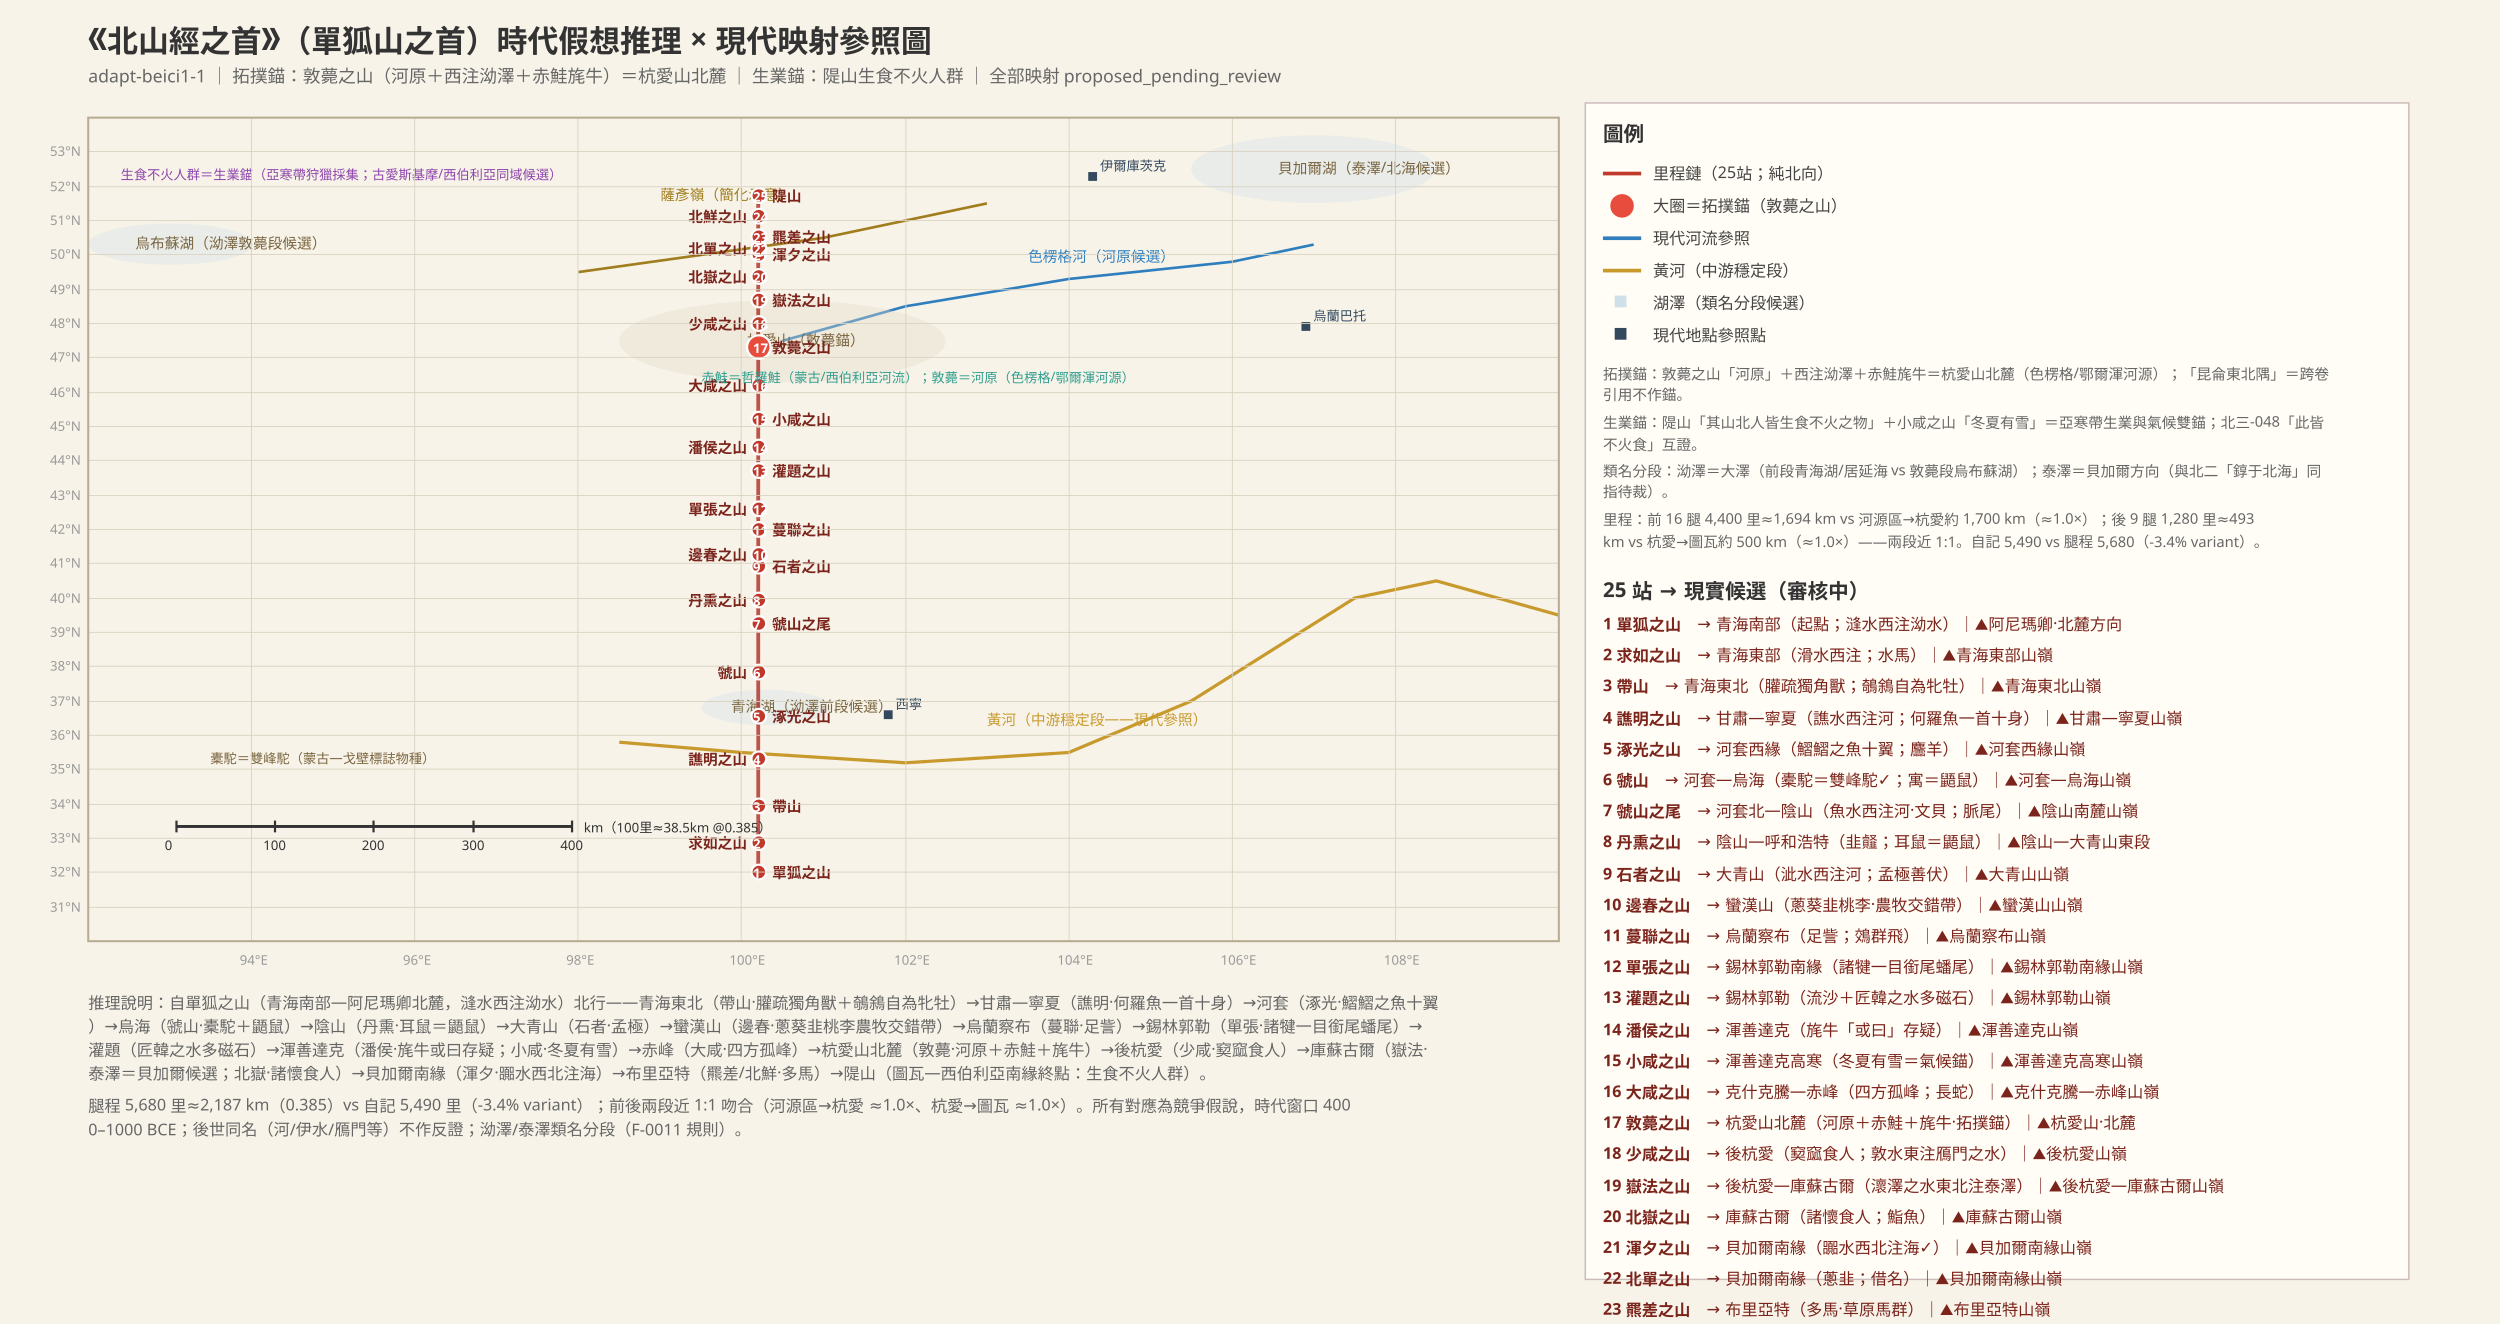
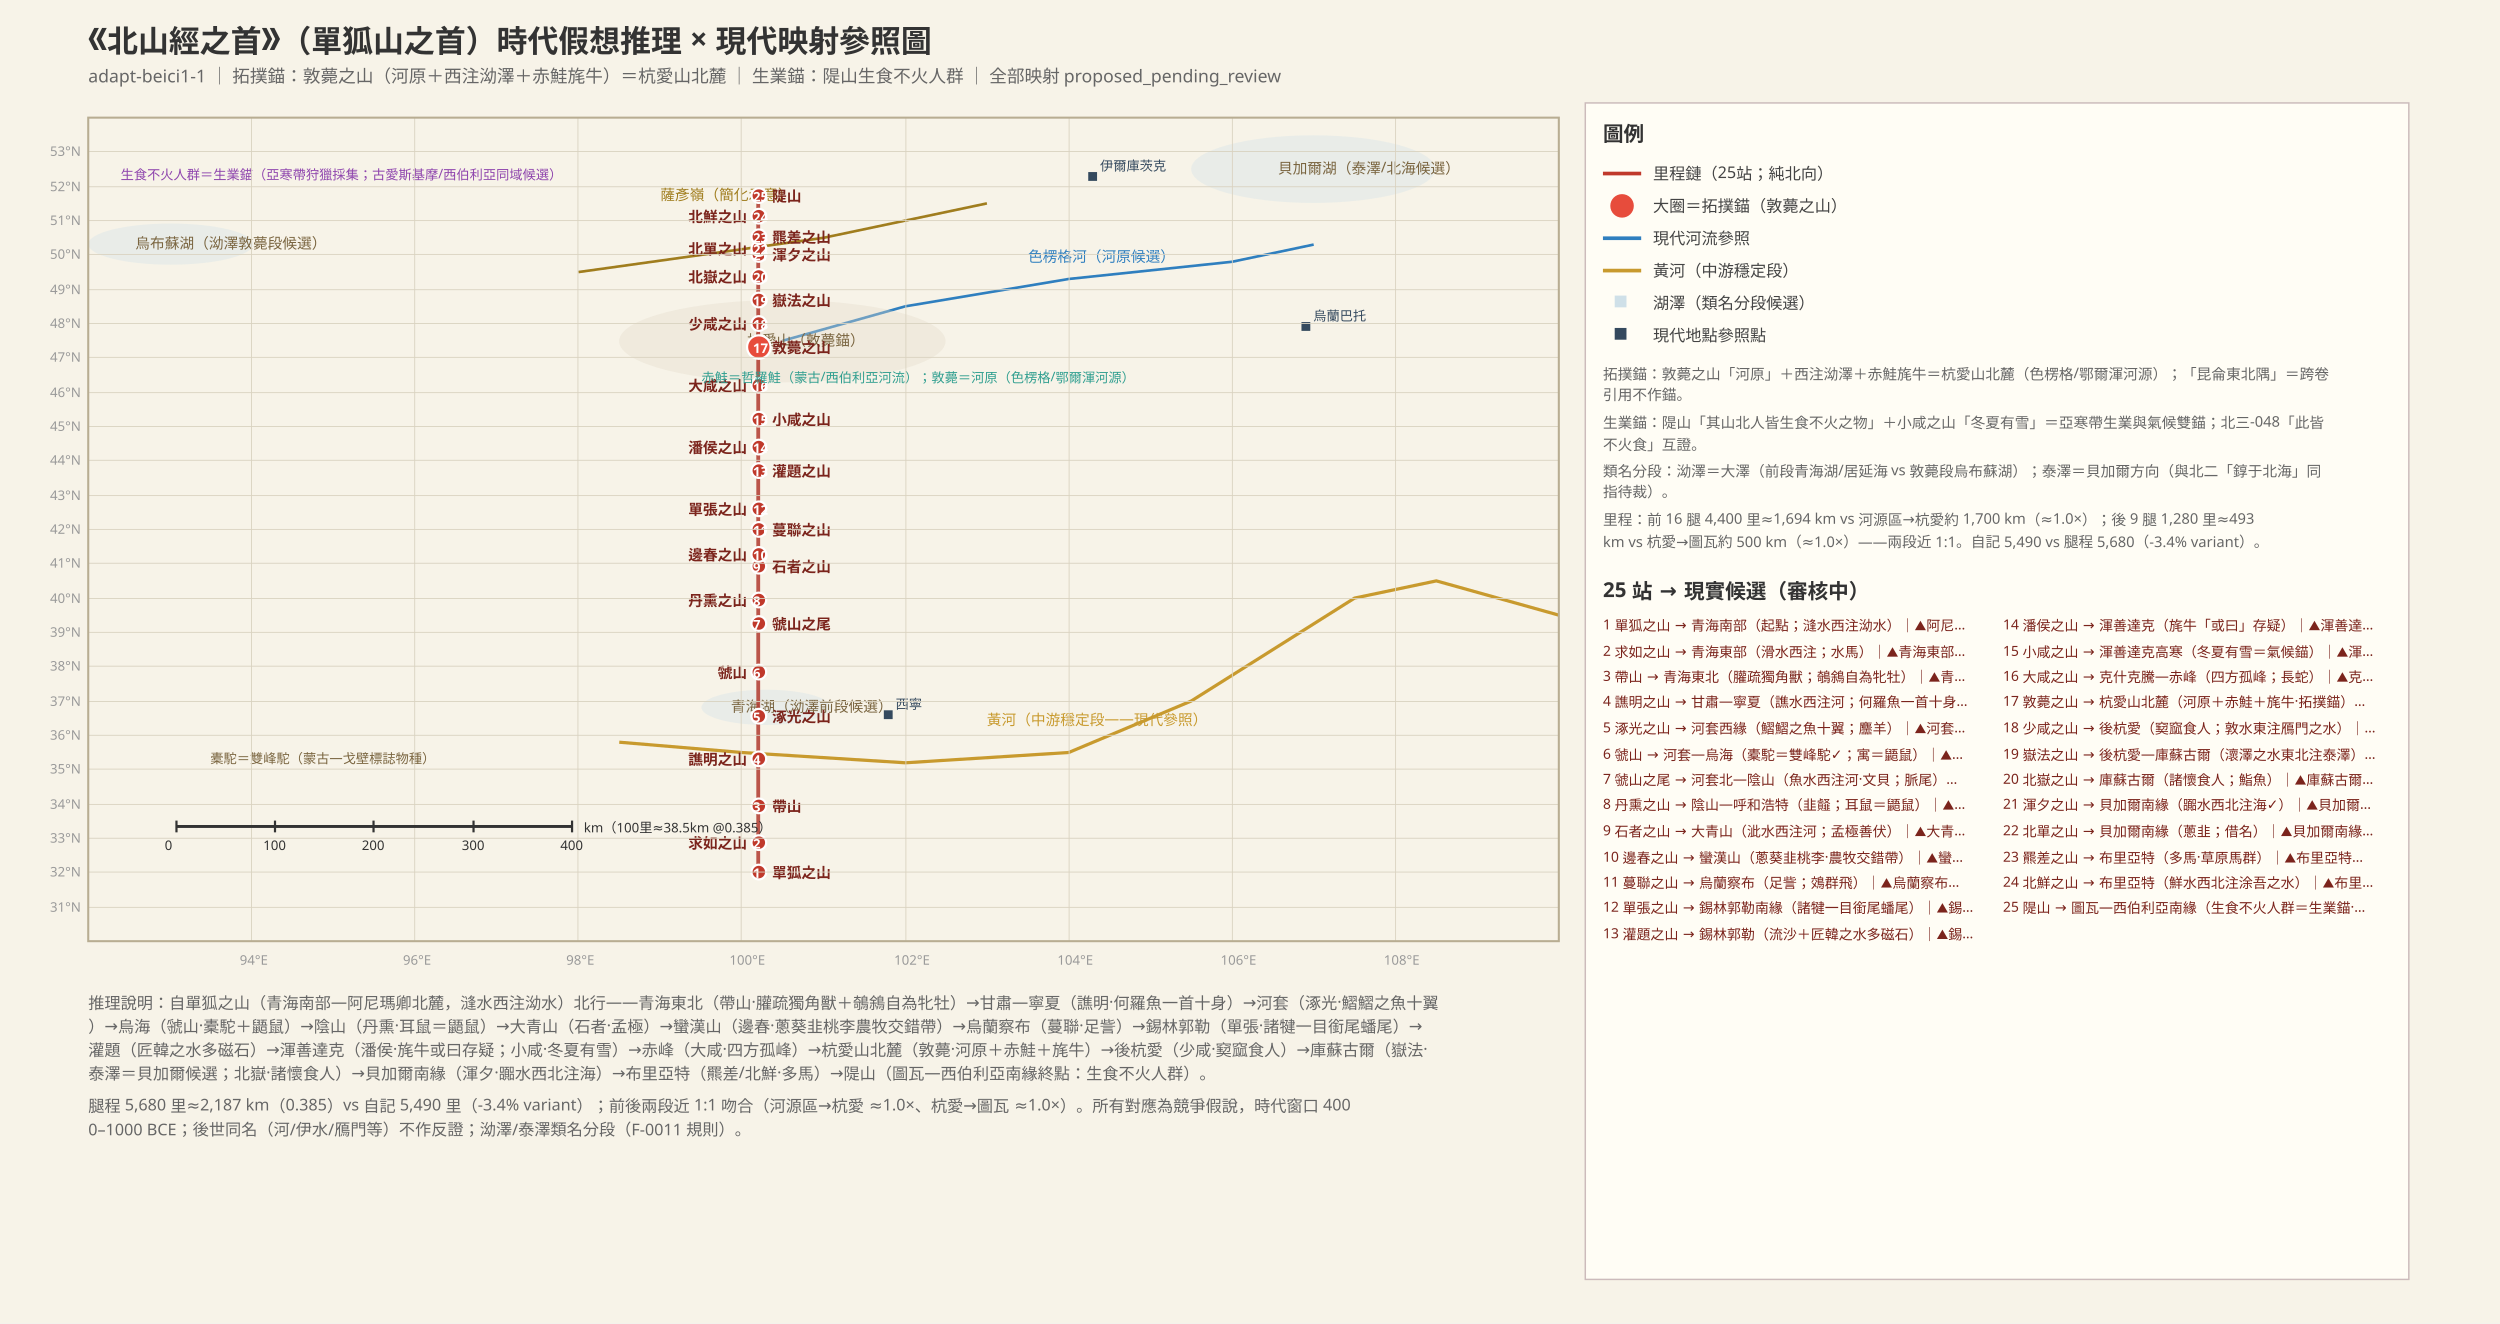
<svg xmlns="http://www.w3.org/2000/svg" width="1700" height="900" font-family="PingFang SC, Hiragino Sans GB, Microsoft YaHei, sans-serif">
  <rect width="1700" height="900" fill="#f7f3e8" />
  <defs>
    <marker id="arr" markerWidth="8" markerHeight="8" refX="7" refY="3" orient="auto">
      <path d="M0,0 L7,3 L0,6 Z" fill="#555" />
    </marker>
    <pattern id="sand" width="8" height="8" patternUnits="userSpaceOnUse">
      <rect width="8" height="8" fill="#efe3c0" />
      <circle cx="2" cy="2" r="0.8" fill="#d6b96a" />
      <circle cx="6" cy="6" r="0.8" fill="#d6b96a" />
    </pattern>
    <clipPath id="mapclip">
      <rect x="60" y="80" width="1000" height="560" />
    </clipPath>
  </defs>
  <text x="60" y="34" font-size="21" font-weight="bold" fill="#333">《北山經之首》（單狐山之首）時代假想推理 × 現代映射參照圖</text>
  <text x="60" y="56" font-size="12" fill="#666">adapt-beici1-1 ｜ 拓撲錨：敦薨之山（河原＋西注泑澤＋赤鮭旄牛）＝杭愛山北麓 ｜ 生業錨：隄山生食不火人群 ｜ 全部映射 proposed_pending_review</text>
  <g clip-path="url(#mapclip)">
    <polyline points="421.1,504.7 504.4,511.7 615.6,518.7 726.7,511.7 810.0,476.7 865.6,441.7 921.1,406.7 976.7,395.0 1060.0,418.3 1104.4,453.3 1087.8,500.0" fill="none" stroke="#c89a2e" stroke-width="2.2" />
    <text x="671" y="493" font-size="10" fill="#c89a2e">黃河（中游穩定段——現代參照）</text>
    <polyline points="532.2,231.7 615.6,208.3 726.7,189.7 837.8,178.0 893.3,166.3" fill="none" stroke="#2f7fbf" stroke-width="1.8" />
    <text x="699" y="178" font-size="10" fill="#2f7fbf">色楞格河（河原候選）</text>
    <ellipse cx="521" cy="481" rx="44" ry="12" fill="#cfe0e8" opacity="0.35" />
    <text x="497" y="484" font-size="10" fill="#7a6540">青海湖（泑澤前段候選）</text>
    <ellipse cx="532" cy="232" rx="111" ry="28" fill="#e2d9c8" opacity="0.35" />
    <text x="508" y="235" font-size="10" fill="#7a6540">杭愛山（敦薨錨）</text>
    <ellipse cx="893" cy="115" rx="83" ry="23" fill="#cfe0e8" opacity="0.35" />
    <text x="869" y="118" font-size="10" fill="#7a6540">貝加爾湖（泰澤/北海候選）</text>
    <ellipse cx="116" cy="166" rx="56" ry="14" fill="#cfe0e8" opacity="0.35" />
    <text x="92" y="169" font-size="10" fill="#7a6540">烏布蘇湖（泑澤敦薨段候選）</text>
    <polyline points="393.3,185.0 560.0,161.7 671.1,138.3" fill="none" stroke="#a07d1e" stroke-width="1.8" />
    <text x="449" y="136" font-size="10" fill="#a07d1e">薩彥嶺（簡化示意）</text>
    <polyline points="515.6,592.9 515.6,572.6 515.6,548.3 515.6,515.9 515.6,487.4 515.6,456.6 515.6,424.2 515.6,408.1 515.6,385.4 515.6,376.6 515.6,360.2 515.6,345.8 515.6,319.9 515.6,303.5 515.6,284.9 515.6,262.2 515.6,236.3 515.6,220.2 515.6,203.9 515.6,187.8 515.6,173.1 515.6,169.1 515.6,161.0 515.6,146.5 515.6,132.7" fill="none" stroke="#b03a2e" stroke-width="2.6" opacity="0.85" />
    <circle cx="516" cy="593" r="5" fill="#c0392b" stroke="#fff" stroke-width="1.5" />
    <text x="512" y="597" font-size="9" fill="#fff" font-weight="bold">1</text>
    <text x="525" y="597" font-size="10" fill="#7b241c" font-weight="bold">單狐之山</text>
    <circle cx="516" cy="573" r="5" fill="#c0392b" stroke="#fff" stroke-width="1.5" />
    <text x="512" y="577" font-size="9" fill="#fff" font-weight="bold">2</text>
    <text x="468" y="577" font-size="10" fill="#7b241c" font-weight="bold">求如之山</text>
    <circle cx="516" cy="548" r="5" fill="#c0392b" stroke="#fff" stroke-width="1.5" />
    <text x="512" y="552" font-size="9" fill="#fff" font-weight="bold">3</text>
    <text x="525" y="552" font-size="10" fill="#7b241c" font-weight="bold">帶山</text>
    <circle cx="516" cy="516" r="5" fill="#c0392b" stroke="#fff" stroke-width="1.5" />
    <text x="512" y="520" font-size="9" fill="#fff" font-weight="bold">4</text>
    <text x="468" y="520" font-size="10" fill="#7b241c" font-weight="bold">譙明之山</text>
    <circle cx="516" cy="487" r="5" fill="#c0392b" stroke="#fff" stroke-width="1.5" />
    <text x="512" y="491" font-size="9" fill="#fff" font-weight="bold">5</text>
    <text x="525" y="491" font-size="10" fill="#7b241c" font-weight="bold">涿光之山</text>
    <circle cx="516" cy="457" r="5" fill="#c0392b" stroke="#fff" stroke-width="1.5" />
    <text x="512" y="461" font-size="9" fill="#fff" font-weight="bold">6</text>
    <text x="488" y="461" font-size="10" fill="#7b241c" font-weight="bold">虢山</text>
    <circle cx="516" cy="424" r="5" fill="#c0392b" stroke="#fff" stroke-width="1.5" />
    <text x="512" y="428" font-size="9" fill="#fff" font-weight="bold">7</text>
    <text x="525" y="428" font-size="10" fill="#7b241c" font-weight="bold">虢山之尾</text>
    <circle cx="516" cy="408" r="5" fill="#c0392b" stroke="#fff" stroke-width="1.5" />
    <text x="512" y="412" font-size="9" fill="#fff" font-weight="bold">8</text>
    <text x="468" y="412" font-size="10" fill="#7b241c" font-weight="bold">丹熏之山</text>
    <circle cx="516" cy="385" r="5" fill="#c0392b" stroke="#fff" stroke-width="1.5" />
    <text x="512" y="389" font-size="9" fill="#fff" font-weight="bold">9</text>
    <text x="525" y="389" font-size="10" fill="#7b241c" font-weight="bold">石者之山</text>
    <circle cx="516" cy="377" r="5" fill="#c0392b" stroke="#fff" stroke-width="1.5" />
    <text x="512" y="381" font-size="9" fill="#fff" font-weight="bold">10</text>
    <text x="468" y="381" font-size="10" fill="#7b241c" font-weight="bold">邊春之山</text>
    <circle cx="516" cy="360" r="5" fill="#c0392b" stroke="#fff" stroke-width="1.5" />
    <text x="512" y="364" font-size="9" fill="#fff" font-weight="bold">11</text>
    <text x="525" y="364" font-size="10" fill="#7b241c" font-weight="bold">蔓聯之山</text>
    <circle cx="516" cy="346" r="5" fill="#c0392b" stroke="#fff" stroke-width="1.5" />
    <text x="512" y="350" font-size="9" fill="#fff" font-weight="bold">12</text>
    <text x="468" y="350" font-size="10" fill="#7b241c" font-weight="bold">單張之山</text>
    <circle cx="516" cy="320" r="5" fill="#c0392b" stroke="#fff" stroke-width="1.5" />
    <text x="512" y="324" font-size="9" fill="#fff" font-weight="bold">13</text>
    <text x="525" y="324" font-size="10" fill="#7b241c" font-weight="bold">灌題之山</text>
    <circle cx="516" cy="304" r="5" fill="#c0392b" stroke="#fff" stroke-width="1.5" />
    <text x="512" y="308" font-size="9" fill="#fff" font-weight="bold">14</text>
    <text x="468" y="308" font-size="10" fill="#7b241c" font-weight="bold">潘侯之山</text>
    <circle cx="516" cy="285" r="5" fill="#c0392b" stroke="#fff" stroke-width="1.5" />
    <text x="512" y="289" font-size="9" fill="#fff" font-weight="bold">15</text>
    <text x="525" y="289" font-size="10" fill="#7b241c" font-weight="bold">小咸之山</text>
    <circle cx="516" cy="262" r="5" fill="#c0392b" stroke="#fff" stroke-width="1.5" />
    <text x="512" y="266" font-size="9" fill="#fff" font-weight="bold">16</text>
    <text x="468" y="266" font-size="10" fill="#7b241c" font-weight="bold">大咸之山</text>
    <circle cx="516" cy="236" r="8" fill="#e74c3c" stroke="#fff" stroke-width="1.5" />
    <text x="512" y="240" font-size="9" fill="#fff" font-weight="bold">17</text>
    <text x="525" y="240" font-size="10" fill="#7b241c" font-weight="bold">敦薨之山</text>
    <circle cx="516" cy="220" r="5" fill="#c0392b" stroke="#fff" stroke-width="1.5" />
    <text x="512" y="224" font-size="9" fill="#fff" font-weight="bold">18</text>
    <text x="468" y="224" font-size="10" fill="#7b241c" font-weight="bold">少咸之山</text>
    <circle cx="516" cy="204" r="5" fill="#c0392b" stroke="#fff" stroke-width="1.5" />
    <text x="512" y="208" font-size="9" fill="#fff" font-weight="bold">19</text>
    <text x="525" y="208" font-size="10" fill="#7b241c" font-weight="bold">嶽法之山</text>
    <circle cx="516" cy="188" r="5" fill="#c0392b" stroke="#fff" stroke-width="1.5" />
    <text x="512" y="192" font-size="9" fill="#fff" font-weight="bold">20</text>
    <text x="468" y="192" font-size="10" fill="#7b241c" font-weight="bold">北嶽之山</text>
    <circle cx="516" cy="173" r="5" fill="#c0392b" stroke="#fff" stroke-width="1.5" />
    <text x="512" y="177" font-size="9" fill="#fff" font-weight="bold">21</text>
    <text x="525" y="177" font-size="10" fill="#7b241c" font-weight="bold">渾夕之山</text>
    <circle cx="516" cy="169" r="5" fill="#c0392b" stroke="#fff" stroke-width="1.5" />
    <text x="512" y="173" font-size="9" fill="#fff" font-weight="bold">22</text>
    <text x="468" y="173" font-size="10" fill="#7b241c" font-weight="bold">北單之山</text>
    <circle cx="516" cy="161" r="5" fill="#c0392b" stroke="#fff" stroke-width="1.5" />
    <text x="512" y="165" font-size="9" fill="#fff" font-weight="bold">23</text>
    <text x="525" y="165" font-size="10" fill="#7b241c" font-weight="bold">羆差之山</text>
    <circle cx="516" cy="147" r="5" fill="#c0392b" stroke="#fff" stroke-width="1.5" />
    <text x="512" y="151" font-size="9" fill="#fff" font-weight="bold">24</text>
    <text x="468" y="151" font-size="10" fill="#7b241c" font-weight="bold">北鮮之山</text>
    <circle cx="516" cy="133" r="5" fill="#c0392b" stroke="#fff" stroke-width="1.5" />
    <text x="512" y="137" font-size="9" fill="#fff" font-weight="bold">25</text>
    <text x="525" y="137" font-size="10" fill="#7b241c" font-weight="bold">隄山</text>
    <text x="82" y="122" font-size="9" fill="#8e44ad">生食不火人群＝生業錨（亞寒帶狩獵採集；古愛斯基摩/西伯利亞同域候選）</text>
    <text x="143" y="519" font-size="9" fill="#7a6540">橐駝＝雙峰駝（蒙古—戈壁標誌物種）</text>
    <text x="477" y="260" font-size="9" fill="#2f9e8f">赤鮭＝哲羅鮭（蒙古/西伯利亞河流）；敦薨＝河原（色楞格/鄂爾渾河源）</text>
    <rect x="601" y="483" width="6" height="6" fill="#34495e" />
    <text x="609" y="482" font-size="9" fill="#34495e">西寧</text>
    <rect x="1151" y="385" width="6" height="6" fill="#34495e" />
    <text x="1159" y="384" font-size="9" fill="#34495e">呼和浩特</text>
    <rect x="885" y="219" width="6" height="6" fill="#34495e" />
    <text x="893" y="218" font-size="9" fill="#34495e">烏蘭巴托</text>
    <rect x="740" y="117" width="6" height="6" fill="#34495e" />
    <text x="748" y="116" font-size="9" fill="#34495e">伊爾庫茨克</text>
  </g>
  <line x1="171" y1="640" x2="171" y2="80" stroke="#d9d2c0" stroke-width="0.6" />
  <text x="163" y="656" font-size="9" fill="#999">94°E</text>
  <line x1="282" y1="640" x2="282" y2="80" stroke="#d9d2c0" stroke-width="0.6" />
  <text x="274" y="656" font-size="9" fill="#999">96°E</text>
  <line x1="393" y1="640" x2="393" y2="80" stroke="#d9d2c0" stroke-width="0.6" />
  <text x="385" y="656" font-size="9" fill="#999">98°E</text>
  <line x1="504" y1="640" x2="504" y2="80" stroke="#d9d2c0" stroke-width="0.6" />
  <text x="496" y="656" font-size="9" fill="#999">100°E</text>
  <line x1="616" y1="640" x2="616" y2="80" stroke="#d9d2c0" stroke-width="0.6" />
  <text x="608" y="656" font-size="9" fill="#999">102°E</text>
  <line x1="727" y1="640" x2="727" y2="80" stroke="#d9d2c0" stroke-width="0.6" />
  <text x="719" y="656" font-size="9" fill="#999">104°E</text>
  <line x1="838" y1="640" x2="838" y2="80" stroke="#d9d2c0" stroke-width="0.6" />
  <text x="830" y="656" font-size="9" fill="#999">106°E</text>
  <line x1="949" y1="640" x2="949" y2="80" stroke="#d9d2c0" stroke-width="0.6" />
  <text x="941" y="656" font-size="9" fill="#999">108°E</text>
  <line x1="60" y1="617" x2="1060" y2="617" stroke="#d9d2c0" stroke-width="0.6" />
  <text x="34" y="620" font-size="9" fill="#999">31°N</text>
  <line x1="60" y1="593" x2="1060" y2="593" stroke="#d9d2c0" stroke-width="0.6" />
  <text x="34" y="596" font-size="9" fill="#999">32°N</text>
  <line x1="60" y1="570" x2="1060" y2="570" stroke="#d9d2c0" stroke-width="0.6" />
  <text x="34" y="573" font-size="9" fill="#999">33°N</text>
  <line x1="60" y1="547" x2="1060" y2="547" stroke="#d9d2c0" stroke-width="0.6" />
  <text x="34" y="550" font-size="9" fill="#999">34°N</text>
  <line x1="60" y1="523" x2="1060" y2="523" stroke="#d9d2c0" stroke-width="0.6" />
  <text x="34" y="526" font-size="9" fill="#999">35°N</text>
  <line x1="60" y1="500" x2="1060" y2="500" stroke="#d9d2c0" stroke-width="0.6" />
  <text x="34" y="503" font-size="9" fill="#999">36°N</text>
  <line x1="60" y1="477" x2="1060" y2="477" stroke="#d9d2c0" stroke-width="0.6" />
  <text x="34" y="480" font-size="9" fill="#999">37°N</text>
  <line x1="60" y1="453" x2="1060" y2="453" stroke="#d9d2c0" stroke-width="0.6" />
  <text x="34" y="456" font-size="9" fill="#999">38°N</text>
  <line x1="60" y1="430" x2="1060" y2="430" stroke="#d9d2c0" stroke-width="0.6" />
  <text x="34" y="433" font-size="9" fill="#999">39°N</text>
  <line x1="60" y1="407" x2="1060" y2="407" stroke="#d9d2c0" stroke-width="0.6" />
  <text x="34" y="410" font-size="9" fill="#999">40°N</text>
  <line x1="60" y1="383" x2="1060" y2="383" stroke="#d9d2c0" stroke-width="0.6" />
  <text x="34" y="386" font-size="9" fill="#999">41°N</text>
  <line x1="60" y1="360" x2="1060" y2="360" stroke="#d9d2c0" stroke-width="0.6" />
  <text x="34" y="363" font-size="9" fill="#999">42°N</text>
  <line x1="60" y1="337" x2="1060" y2="337" stroke="#d9d2c0" stroke-width="0.6" />
  <text x="34" y="340" font-size="9" fill="#999">43°N</text>
  <line x1="60" y1="313" x2="1060" y2="313" stroke="#d9d2c0" stroke-width="0.6" />
  <text x="34" y="316" font-size="9" fill="#999">44°N</text>
  <line x1="60" y1="290" x2="1060" y2="290" stroke="#d9d2c0" stroke-width="0.6" />
  <text x="34" y="293" font-size="9" fill="#999">45°N</text>
  <line x1="60" y1="267" x2="1060" y2="267" stroke="#d9d2c0" stroke-width="0.6" />
  <text x="34" y="270" font-size="9" fill="#999">46°N</text>
  <line x1="60" y1="243" x2="1060" y2="243" stroke="#d9d2c0" stroke-width="0.6" />
  <text x="34" y="246" font-size="9" fill="#999">47°N</text>
  <line x1="60" y1="220" x2="1060" y2="220" stroke="#d9d2c0" stroke-width="0.6" />
  <text x="34" y="223" font-size="9" fill="#999">48°N</text>
  <line x1="60" y1="197" x2="1060" y2="197" stroke="#d9d2c0" stroke-width="0.6" />
  <text x="34" y="200" font-size="9" fill="#999">49°N</text>
  <line x1="60" y1="173" x2="1060" y2="173" stroke="#d9d2c0" stroke-width="0.6" />
  <text x="34" y="176" font-size="9" fill="#999">50°N</text>
  <line x1="60" y1="150" x2="1060" y2="150" stroke="#d9d2c0" stroke-width="0.6" />
  <text x="34" y="153" font-size="9" fill="#999">51°N</text>
  <line x1="60" y1="127" x2="1060" y2="127" stroke="#d9d2c0" stroke-width="0.6" />
  <text x="34" y="130" font-size="9" fill="#999">52°N</text>
  <line x1="60" y1="103" x2="1060" y2="103" stroke="#d9d2c0" stroke-width="0.6" />
  <text x="34" y="106" font-size="9" fill="#999">53°N</text>
  <rect x="60" y="80" width="1000" height="560" fill="none" stroke="#b8ad92" stroke-width="1.4" />
  <line x1="120" y1="562" x2="389" y2="562" stroke="#333" stroke-width="2" />
  <line x1="120" y1="558" x2="120" y2="566" stroke="#333" stroke-width="1.5" />
  <text x="112" y="578" font-size="9" fill="#333">0</text>
  <line x1="187" y1="558" x2="187" y2="566" stroke="#333" stroke-width="1.5" />
  <text x="179" y="578" font-size="9" fill="#333">100</text>
  <line x1="254" y1="558" x2="254" y2="566" stroke="#333" stroke-width="1.5" />
  <text x="246" y="578" font-size="9" fill="#333">200</text>
  <line x1="322" y1="558" x2="322" y2="566" stroke="#333" stroke-width="1.5" />
  <text x="314" y="578" font-size="9" fill="#333">300</text>
  <line x1="389" y1="558" x2="389" y2="566" stroke="#333" stroke-width="1.5" />
  <text x="381" y="578" font-size="9" fill="#333">400</text>
  <text x="397" y="566" font-size="9" fill="#333">km（100里≈38.5km @0.385）</text>
  <rect x="1078" y="70" width="560" height="800" fill="#fffdf5" stroke="#cbb" />
  <text x="1090" y="96" font-size="14" font-weight="bold" fill="#333">圖例</text>
  <line x1="1090" y1="118" x2="1116" y2="118" stroke="#c0392b" stroke-width="2.5" />
  <text x="1124" y="122" font-size="11" fill="#444">里程鏈（25站；純北向）</text>
  <circle cx="1103" cy="140" r="8" fill="#e74c3c" />
  <text x="1124" y="144" font-size="11" fill="#444">大圈＝拓撲錨（敦薨之山）</text>
  <line x1="1090" y1="162" x2="1116" y2="162" stroke="#2f7fbf" stroke-width="2.5" />
  <text x="1124" y="166" font-size="11" fill="#444">現代河流參照</text>
  <line x1="1090" y1="184" x2="1116" y2="184" stroke="#c89a2e" stroke-width="2.5" />
  <text x="1124" y="188" font-size="11" fill="#444">黃河（中游穩定段）</text>
  <rect x="1098" y="201" width="8" height="8" fill="#cfe0e8" />
  <text x="1124" y="210" font-size="11" fill="#444">湖澤（類名分段候選）</text>
  <rect x="1098" y="223" width="8" height="8" fill="#34495e" />
  <text x="1124" y="232" font-size="11" fill="#444">現代地點參照點</text>
  <text x="1090" y="258" font-size="10" fill="#666">拓撲錨：敦薨之山「河原」＋西注泑澤＋赤鮭旄牛＝杭愛山北麓（色楞格/鄂爾渾河源）；「昆侖東北隅」＝跨卷</text>
  <text x="1090" y="272" font-size="10" fill="#666">引用不作錨。</text>
  <text x="1090" y="291" font-size="10" fill="#666">生業錨：隄山「其山北人皆生食不火之物」＋小咸之山「冬夏有雪」＝亞寒帶生業與氣候雙錨；北三-048「此皆</text>
  <text x="1090" y="306" font-size="10" fill="#666">不火食」互證。</text>
  <text x="1090" y="324" font-size="10" fill="#666">類名分段：泑澤＝大澤（前段青海湖/居延海 vs 敦薨段烏布蘇湖）；泰澤＝貝加爾方向（與北二「錞于北海」同</text>
  <text x="1090" y="338" font-size="10" fill="#666">指待裁）。</text>
  <text x="1090" y="357" font-size="10" fill="#666">里程：前 16 腿 4,400 里≈1,694 km vs 河源區→杭愛約 1,700 km（≈1.0×）；後 9 腿 1,280 里≈493 </text>
  <text x="1090" y="372" font-size="10" fill="#666">km vs 杭愛→圖瓦約 500 km（≈1.0×）——兩段近 1:1。自記 5,490 vs 腿程 5,680（-3.4% variant）。</text>
  <text x="1090" y="406.0" font-size="14" font-weight="bold" fill="#333">25 站 → 現實候選（審核中）</text>
-   <text x="1090" y="428" font-size="11" fill="#7b241c">
-     <tspan font-weight="bold"> 1 單狐之山</tspan>　→ 青海南部（起點；漨水西注泑水）｜⛰阿尼瑪卿·北麓方向</text>
-   <text x="1090" y="449" font-size="11" fill="#7b241c">
-     <tspan font-weight="bold"> 2 求如之山</tspan>　→ 青海東部（滑水西注；水馬）｜⛰青海東部山嶺</text>
-   <text x="1090" y="470" font-size="11" fill="#7b241c">
-     <tspan font-weight="bold"> 3 帶山</tspan>　→ 青海東北（䑏疏獨角獸；鵸䳜自為牝牡）｜⛰青海東北山嶺</text>
-   <text x="1090" y="492" font-size="11" fill="#7b241c">
-     <tspan font-weight="bold"> 4 譙明之山</tspan>　→ 甘肅—寧夏（譙水西注河；何羅魚一首十身）｜⛰甘肅—寧夏山嶺</text>
-   <text x="1090" y="513" font-size="11" fill="#7b241c">
-     <tspan font-weight="bold"> 5 涿光之山</tspan>　→ 河套西緣（鰼鰼之魚十翼；麢羊）｜⛰河套西緣山嶺</text>
-   <text x="1090" y="534" font-size="11" fill="#7b241c">
-     <tspan font-weight="bold"> 6 虢山</tspan>　→ 河套—烏海（橐駝＝雙峰駝✓；寓＝鼯鼠）｜⛰河套—烏海山嶺</text>
-   <text x="1090" y="555" font-size="11" fill="#7b241c">
-     <tspan font-weight="bold"> 7 虢山之尾</tspan>　→ 河套北—陰山（魚水西注河·文貝；脈尾）｜⛰陰山南麓山嶺</text>
-   <text x="1090" y="576" font-size="11" fill="#7b241c">
-     <tspan font-weight="bold"> 8 丹熏之山</tspan>　→ 陰山—呼和浩特（韭䪥；耳鼠＝鼯鼠）｜⛰陰山—大青山東段</text>
-   <text x="1090" y="598" font-size="11" fill="#7b241c">
-     <tspan font-weight="bold"> 9 石者之山</tspan>　→ 大青山（泚水西注河；孟極善伏）｜⛰大青山山嶺</text>
-   <text x="1090" y="619" font-size="11" fill="#7b241c">
-     <tspan font-weight="bold">10 邊春之山</tspan>　→ 蠻漢山（蔥葵韭桃李·農牧交錯帶）｜⛰蠻漢山山嶺</text>
-   <text x="1090" y="640" font-size="11" fill="#7b241c">
-     <tspan font-weight="bold">11 蔓聯之山</tspan>　→ 烏蘭察布（足訾；鵁群飛）｜⛰烏蘭察布山嶺</text>
-   <text x="1090" y="661" font-size="11" fill="#7b241c">
-     <tspan font-weight="bold">12 單張之山</tspan>　→ 錫林郭勒南緣（諸犍一目銜尾蟠尾）｜⛰錫林郭勒南緣山嶺</text>
-   <text x="1090" y="682" font-size="11" fill="#7b241c">
-     <tspan font-weight="bold">13 灌題之山</tspan>　→ 錫林郭勒（流沙＋匠韓之水多磁石）｜⛰錫林郭勒山嶺</text>
-   <text x="1090" y="704" font-size="11" fill="#7b241c">
-     <tspan font-weight="bold">14 潘侯之山</tspan>　→ 渾善達克（旄牛「或曰」存疑）｜⛰渾善達克山嶺</text>
-   <text x="1090" y="725" font-size="11" fill="#7b241c">
-     <tspan font-weight="bold">15 小咸之山</tspan>　→ 渾善達克高寒（冬夏有雪＝氣候錨）｜⛰渾善達克高寒山嶺</text>
-   <text x="1090" y="746" font-size="11" fill="#7b241c">
-     <tspan font-weight="bold">16 大咸之山</tspan>　→ 克什克騰—赤峰（四方孤峰；長蛇）｜⛰克什克騰—赤峰山嶺</text>
-   <text x="1090" y="767" font-size="11" fill="#7b241c">
-     <tspan font-weight="bold">17 敦薨之山</tspan>　→ 杭愛山北麓（河原＋赤鮭＋旄牛·拓撲錨）｜⛰杭愛山·北麓</text>
-   <text x="1090" y="788" font-size="11" fill="#7b241c">
-     <tspan font-weight="bold">18 少咸之山</tspan>　→ 後杭愛（窫窳食人；敦水東注鴈門之水）｜⛰後杭愛山嶺</text>
-   <text x="1090" y="810" font-size="11" fill="#7b241c">
-     <tspan font-weight="bold">19 嶽法之山</tspan>　→ 後杭愛—庫蘇古爾（瀤澤之水東北注泰澤）｜⛰後杭愛—庫蘇古爾山嶺</text>
-   <text x="1090" y="831" font-size="11" fill="#7b241c">
-     <tspan font-weight="bold">20 北嶽之山</tspan>　→ 庫蘇古爾（諸懷食人；鮨魚）｜⛰庫蘇古爾山嶺</text>
-   <text x="1090" y="852" font-size="11" fill="#7b241c">
-     <tspan font-weight="bold">21 渾夕之山</tspan>　→ 貝加爾南緣（嚻水西北注海✓）｜⛰貝加爾南緣山嶺</text>
-   <text x="1090" y="873" font-size="11" fill="#7b241c">
-     <tspan font-weight="bold">22 北單之山</tspan>　→ 貝加爾南緣（蔥韭；借名）｜⛰貝加爾南緣山嶺</text>
-   <text x="1090" y="894" font-size="11" fill="#7b241c">
-     <tspan font-weight="bold">23 羆差之山</tspan>　→ 布里亞特（多馬·草原馬群）｜⛰布里亞特山嶺</text>
-   <text x="1090" y="916" font-size="11" fill="#7b241c">
-     <tspan font-weight="bold">24 北鮮之山</tspan>　→ 布里亞特（鮮水西北注涂吾之水）｜⛰布里亞特山嶺</text>
-   <text x="1090" y="937" font-size="11" fill="#7b241c">
-     <tspan font-weight="bold">25 隄山</tspan>　→ 圖瓦—西伯利亞南緣（生食不火人群＝生業錨·終點）｜⛰圖瓦—西伯利亞南緣山嶺</text>
+   <text x="1090" y="428" font-size="9.5" fill="#7b241c"> 1 單狐之山 → 青海南部（起點；漨水西注泑水）｜⛰阿尼…</text>
+   <text x="1090" y="446" font-size="9.5" fill="#7b241c"> 2 求如之山 → 青海東部（滑水西注；水馬）｜⛰青海東部…</text>
+   <text x="1090" y="463" font-size="9.5" fill="#7b241c"> 3 帶山 → 青海東北（䑏疏獨角獸；鵸䳜自為牝牡）｜⛰青…</text>
+   <text x="1090" y="480" font-size="9.5" fill="#7b241c"> 4 譙明之山 → 甘肅—寧夏（譙水西注河；何羅魚一首十身…</text>
+   <text x="1090" y="498" font-size="9.5" fill="#7b241c"> 5 涿光之山 → 河套西緣（鰼鰼之魚十翼；麢羊）｜⛰河套…</text>
+   <text x="1090" y="516" font-size="9.5" fill="#7b241c"> 6 虢山 → 河套—烏海（橐駝＝雙峰駝✓；寓＝鼯鼠）｜⛰…</text>
+   <text x="1090" y="533" font-size="9.5" fill="#7b241c"> 7 虢山之尾 → 河套北—陰山（魚水西注河·文貝；脈尾）…</text>
+   <text x="1090" y="550" font-size="9.5" fill="#7b241c"> 8 丹熏之山 → 陰山—呼和浩特（韭䪥；耳鼠＝鼯鼠）｜⛰…</text>
+   <text x="1090" y="568" font-size="9.5" fill="#7b241c"> 9 石者之山 → 大青山（泚水西注河；孟極善伏）｜⛰大青…</text>
+   <text x="1090" y="586" font-size="9.5" fill="#7b241c">10 邊春之山 → 蠻漢山（蔥葵韭桃李·農牧交錯帶）｜⛰蠻…</text>
+   <text x="1090" y="603" font-size="9.5" fill="#7b241c">11 蔓聯之山 → 烏蘭察布（足訾；鵁群飛）｜⛰烏蘭察布…</text>
+   <text x="1090" y="620" font-size="9.5" fill="#7b241c">12 單張之山 → 錫林郭勒南緣（諸犍一目銜尾蟠尾）｜⛰錫…</text>
+   <text x="1090" y="638" font-size="9.5" fill="#7b241c">13 灌題之山 → 錫林郭勒（流沙＋匠韓之水多磁石）｜⛰錫…</text>
+   <text x="1362" y="428" font-size="9.5" fill="#7b241c">14 潘侯之山 → 渾善達克（旄牛「或曰」存疑）｜⛰渾善達…</text>
+   <text x="1362" y="446" font-size="9.5" fill="#7b241c">15 小咸之山 → 渾善達克高寒（冬夏有雪＝氣候錨）｜⛰渾…</text>
+   <text x="1362" y="463" font-size="9.5" fill="#7b241c">16 大咸之山 → 克什克騰—赤峰（四方孤峰；長蛇）｜⛰克…</text>
+   <text x="1362" y="480" font-size="9.5" fill="#7b241c">17 敦薨之山 → 杭愛山北麓（河原＋赤鮭＋旄牛·拓撲錨）…</text>
+   <text x="1362" y="498" font-size="9.5" fill="#7b241c">18 少咸之山 → 後杭愛（窫窳食人；敦水東注鴈門之水）｜…</text>
+   <text x="1362" y="516" font-size="9.5" fill="#7b241c">19 嶽法之山 → 後杭愛—庫蘇古爾（瀤澤之水東北注泰澤）…</text>
+   <text x="1362" y="533" font-size="9.5" fill="#7b241c">20 北嶽之山 → 庫蘇古爾（諸懷食人；鮨魚）｜⛰庫蘇古爾…</text>
+   <text x="1362" y="550" font-size="9.5" fill="#7b241c">21 渾夕之山 → 貝加爾南緣（嚻水西北注海✓）｜⛰貝加爾…</text>
+   <text x="1362" y="568" font-size="9.5" fill="#7b241c">22 北單之山 → 貝加爾南緣（蔥韭；借名）｜⛰貝加爾南緣…</text>
+   <text x="1362" y="586" font-size="9.5" fill="#7b241c">23 羆差之山 → 布里亞特（多馬·草原馬群）｜⛰布里亞特…</text>
+   <text x="1362" y="603" font-size="9.5" fill="#7b241c">24 北鮮之山 → 布里亞特（鮮水西北注涂吾之水）｜⛰布里…</text>
+   <text x="1362" y="620" font-size="9.5" fill="#7b241c">25 隄山 → 圖瓦—西伯利亞南緣（生食不火人群＝生業錨·…</text>
  <text x="60" y="686" font-size="11" fill="#666">推理說明：自單狐之山（青海南部—阿尼瑪卿北麓，漨水西注泑水）北行——青海東北（帶山·䑏疏獨角獸＋鵸䳜自為牝牡）→甘肅—寧夏（譙明·何羅魚一首十身）→河套（涿光·鰼鰼之魚十翼</text>
  <text x="60" y="702" font-size="11" fill="#666">）→烏海（虢山·橐駝＋鼯鼠）→陰山（丹熏·耳鼠＝鼯鼠）→大青山（石者·孟極）→蠻漢山（邊春·蔥葵韭桃李農牧交錯帶）→烏蘭察布（蔓聯·足訾）→錫林郭勒（單張·諸犍一目銜尾蟠尾）→</text>
  <text x="60" y="718" font-size="11" fill="#666">灌題（匠韓之水多磁石）→渾善達克（潘侯·旄牛或曰存疑；小咸·冬夏有雪）→赤峰（大咸·四方孤峰）→杭愛山北麓（敦薨·河原＋赤鮭＋旄牛）→後杭愛（少咸·窫窳食人）→庫蘇古爾（嶽法·</text>
  <text x="60" y="734" font-size="11" fill="#666">泰澤＝貝加爾候選；北嶽·諸懷食人）→貝加爾南緣（渾夕·嚻水西北注海）→布里亞特（羆差/北鮮·多馬）→隄山（圖瓦—西伯利亞南緣終點：生食不火人群）。</text>
  <text x="60" y="756" font-size="11" fill="#666">腿程 5,680 里≈2,187 km（0.385）vs 自記 5,490 里（-3.4% variant）；前後兩段近 1:1 吻合（河源區→杭愛 ≈1.0×、杭愛→圖瓦 ≈1.0×）。所有對應為競爭假說，時代窗口 400</text>
  <text x="60" y="772" font-size="11" fill="#666">0–1000 BCE；後世同名（河/伊水/鴈門等）不作反證；泑澤/泰澤類名分段（F-0011 規則）。</text>
</svg>
